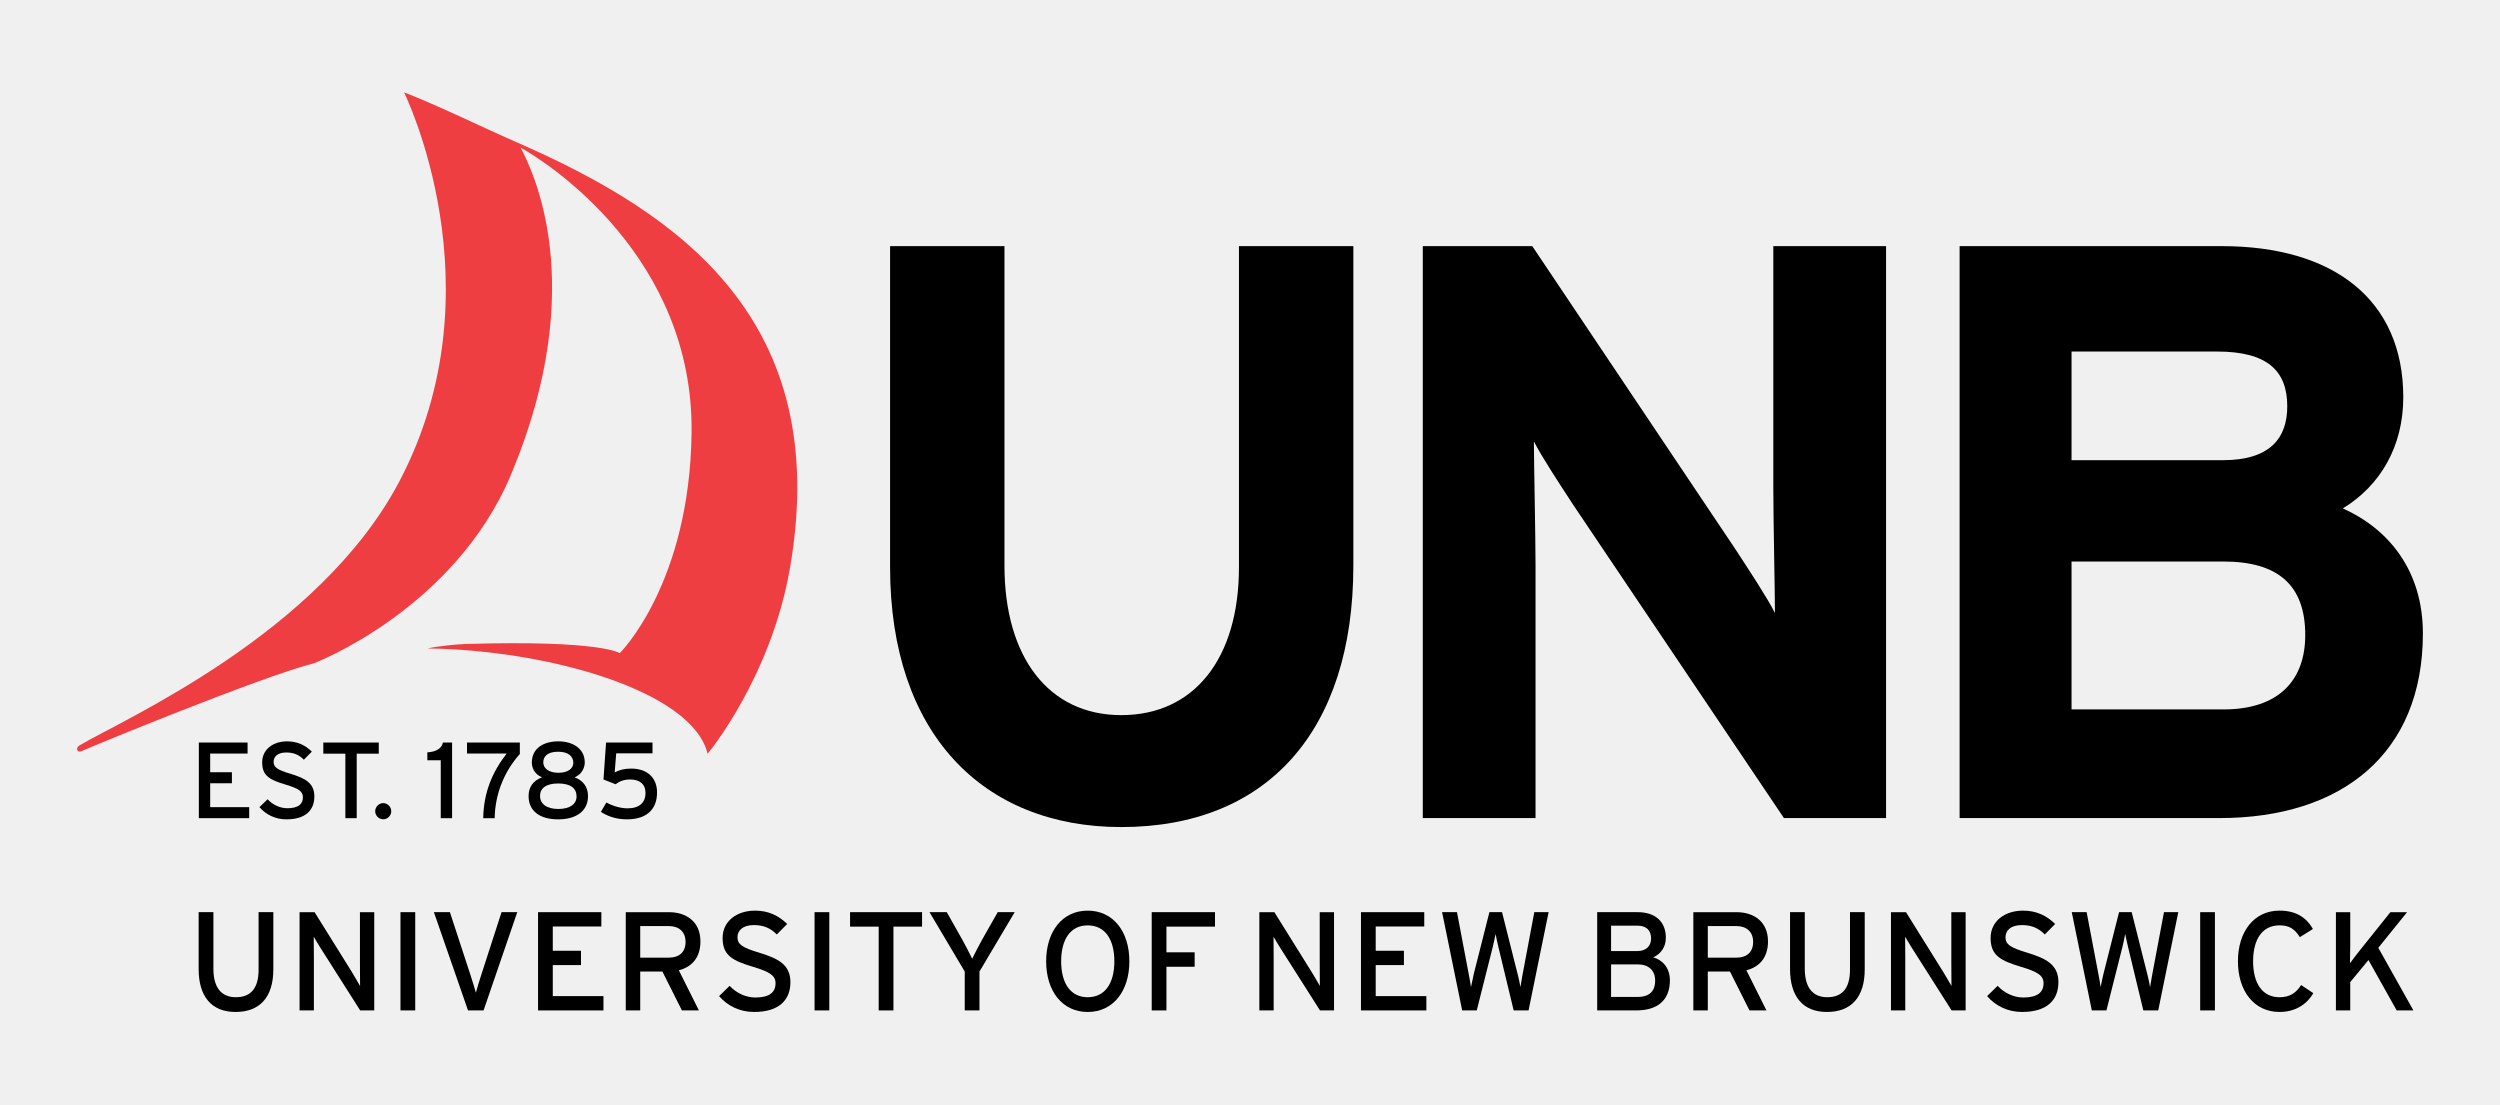
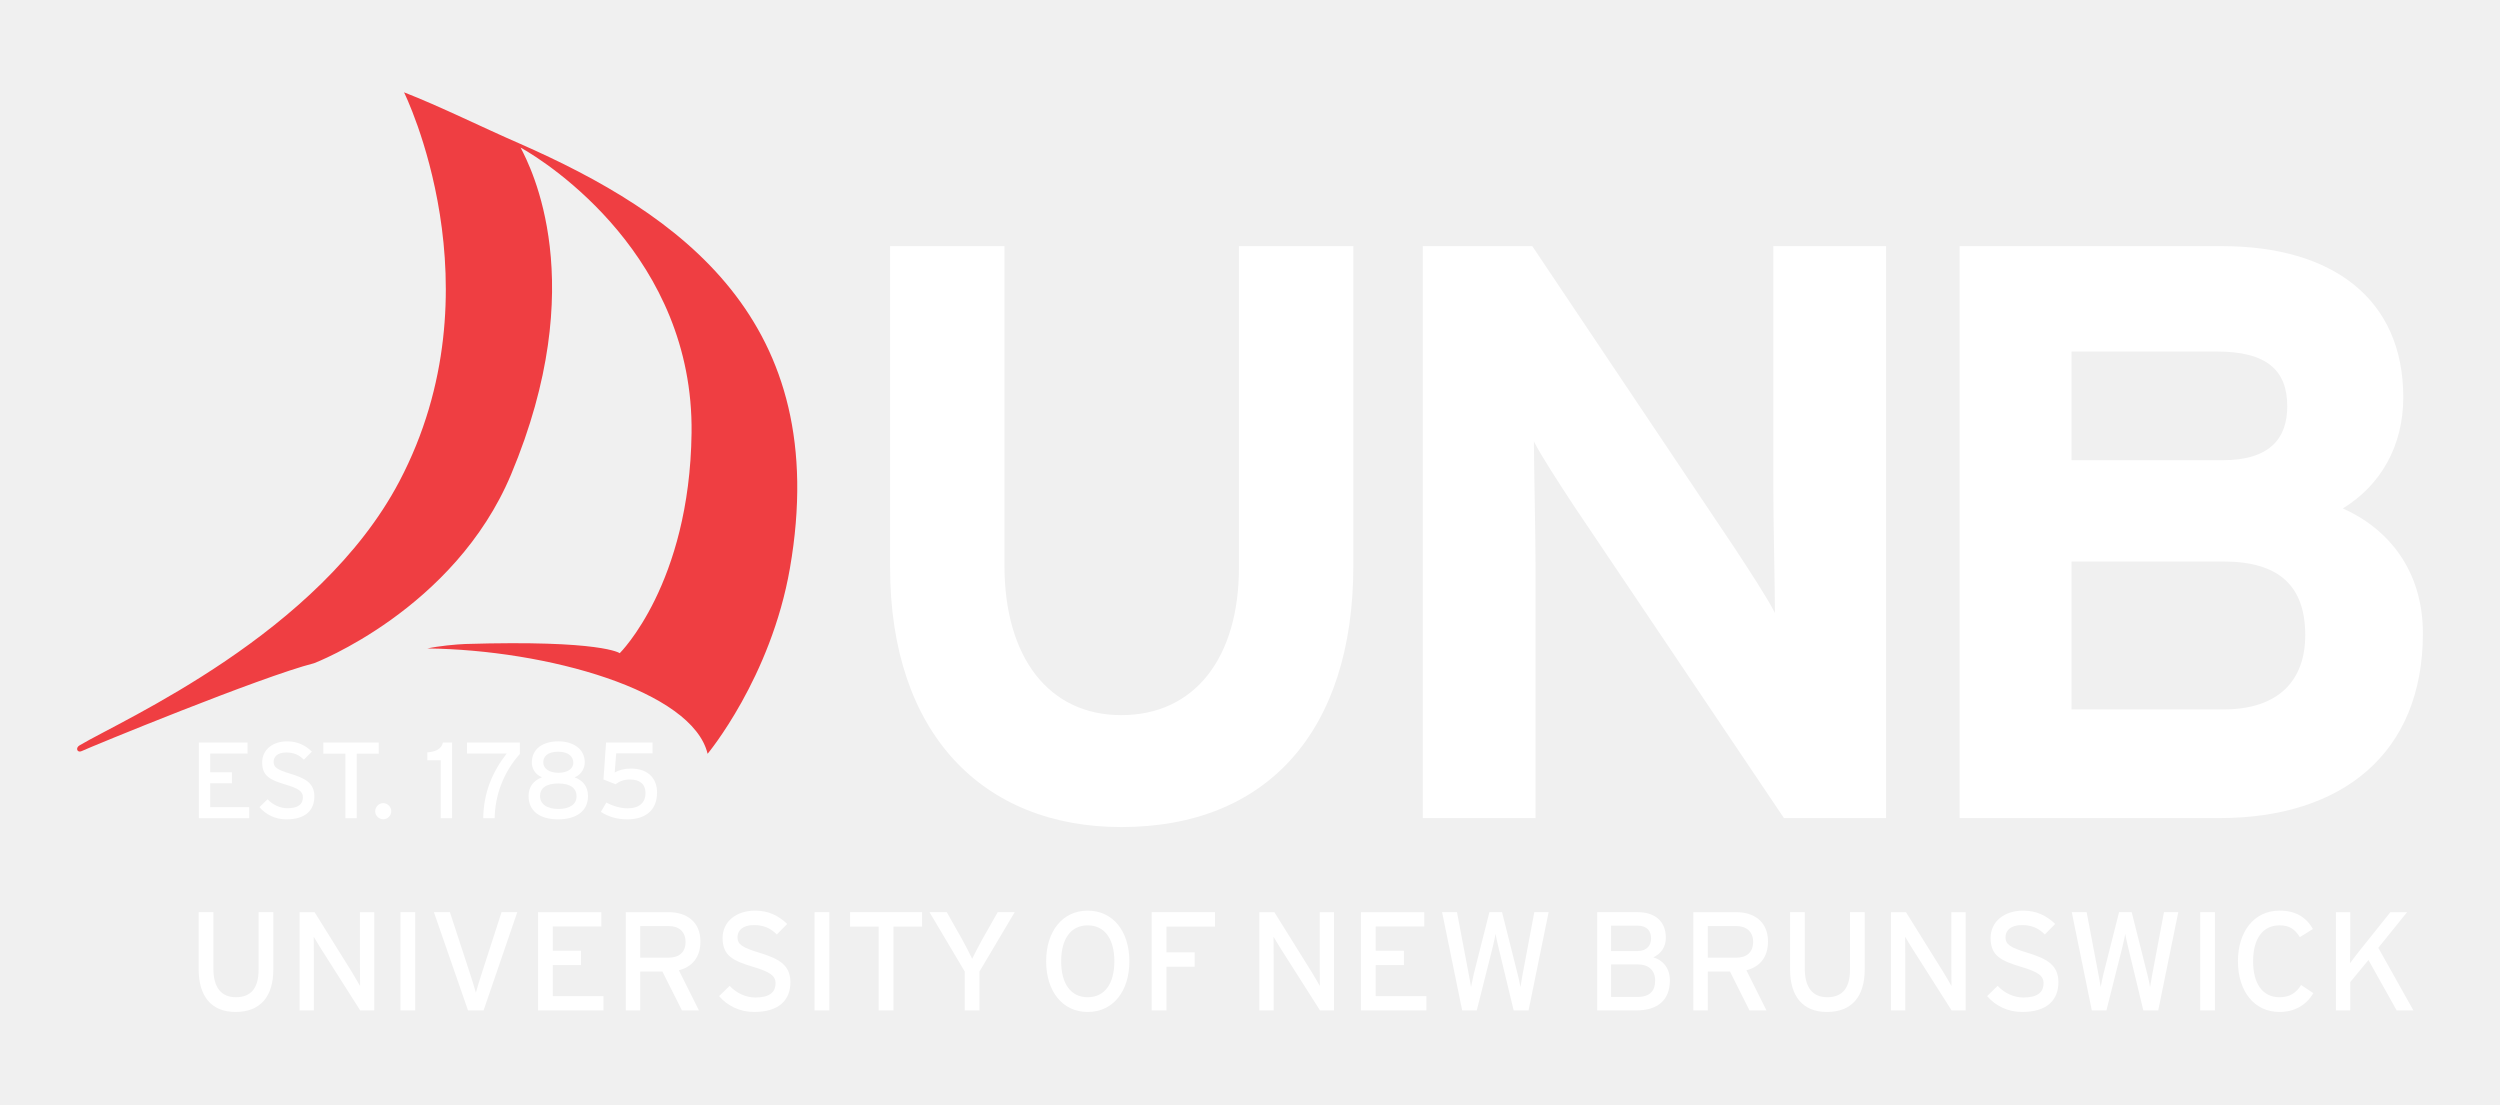
<svg xmlns="http://www.w3.org/2000/svg" xml:space="preserve" width="434.667" height="192" viewBox="0 0 434.667 192">
  <defs>
    <clipPath id="a" clipPathUnits="userSpaceOnUse">
      <path d="M0 144h326V0H0Z" />
    </clipPath>
  </defs>
  <g clip-path="url(#a)" transform="matrix(1.33333 0 0 -1.33333 0 192)">
-     <path d="M0 0h-19.819v19.286H0c7.245 0 10.656-3.197 10.656-9.592C10.656 3.837 7.245 0 0 0m-19.819 46.668H-.854c6.501 0 9.165-2.452 9.165-7.139 0-4.154-2.238-7.032-8.418-7.032h-19.712Zm35.375-20.457c4.899 2.983 7.884 8.097 7.884 14.492 0 12.786-9.163 19.709-23.654 19.709h-34.201V-14.17H-.533c15.981 0 26.53 8.416 26.53 24.081 0 8.203-4.476 13.636-10.441 16.3" style="fill:#000;fill-opacity:1;fill-rule:nonzero;stroke:none" transform="translate(289.949 51.492)" />
-     <path d="M0 0v74.584h-14.703V43.045c0-4.154.212-13.531.212-16.302-.957 1.918-3.407 5.649-5.221 8.418l-26.423 39.423h-14.277V0h14.703v32.815c0 4.157-.214 13.535-.214 16.303.961-1.916 3.411-5.646 5.223-8.415L-13.317 0Z" style="fill:#000;fill-opacity:1;fill-rule:nonzero;stroke:none" transform="translate(245.944 37.321)" />
-     <path d="M0 0v41.659h-14.917V-.214c0-11.932-5.859-19.284-15.344-19.284-9.48 0-15.234 7.563-15.234 19.498v41.659H-60.41V-.214c0-21.734 12.144-33.88 30.149-33.88C-11.294-34.094 0-21.629 0 0" style="fill:#000;fill-opacity:1;fill-rule:nonzero;stroke:none" transform="translate(176.477 70.245)" />
-     <path d="m0 0-4.576 8.165 3.751 4.647h-2.176l-3.79-4.74c-.422-.531-1.263-1.593-1.481-1.922.016.404.036 1.794.036 2.27v4.392h-1.868V0h1.868v3.696l2.377 2.876L-2.179 0Z" style="fill:#000;fill-opacity:1;fill-rule:nonzero;stroke:none" transform="translate(314.708 12.241)" />
-     <path d="m0 0-1.591 1.062C-2.251.019-3.074-.531-4.41-.531c-2.236 0-3.441 1.812-3.441 4.686 0 2.875 1.205 4.687 3.441 4.687 1.317 0 1.994-.494 2.653-1.538l1.702 1.062c-.877 1.554-2.27 2.397-4.355 2.397-3.313 0-5.419-2.728-5.419-6.608 0-3.879 2.106-6.607 5.419-6.607 1.939 0 3.496.88 4.41 2.452" style="fill:#000;fill-opacity:1;fill-rule:nonzero;stroke:none" transform="translate(301.657 14.492)" />
-     <path d="M288.826 25.054h-1.921V12.242h1.921z" style="fill:#000;fill-opacity:1;fill-rule:nonzero;stroke:none" />
-     <path d="M0 0h-1.867l-1.556-8.272c-.055-.312-.164-1.025-.258-1.499A18.917 18.917 0 0 1-3.99-8.29L-6.076 0h-1.647l-2.049-8.108a34.247 34.247 0 0 1-.349-1.663c-.056.417-.22 1.298-.294 1.679L-11.95 0h-1.942l2.616-12.812h1.905l2.085 8.273c.112.437.312 1.39.367 1.702.055-.312.255-1.265.367-1.702l1.994-8.273h1.942z" style="fill:#000;fill-opacity:1;fill-rule:nonzero;stroke:none" transform="translate(284.05 25.054)" />
-     <path d="M0 0c0 2.288-1.575 3.092-4.1 3.86-2.215.661-2.8 1.099-2.8 1.999 0 .857.64 1.591 2.142 1.591 1.262 0 2.176-.404 2.983-1.226l1.353 1.372c-1.135 1.098-2.452 1.738-4.191 1.738-2.361 0-4.229-1.354-4.229-3.568 0-2.288 1.301-2.965 4.01-3.772 2.143-.64 2.893-1.133 2.893-2.121 0-1.245-.862-1.869-2.655-1.869-1.208 0-2.47.585-3.332 1.522l-1.372-1.338c1.08-1.262 2.689-2.069 4.558-2.069C-1.465-3.881 0-2.306 0 0" style="fill:#000;fill-opacity:1;fill-rule:nonzero;stroke:none" transform="translate(268.418 15.92)" />
-     <path d="M0 0v12.812h-1.866V6.208c0-.716.018-2.546.018-3.022-.183.33-.734 1.28-1.062 1.812l-4.87 7.814h-1.958V0h1.867v6.643c0 .715-.019 2.49-.019 2.967.203-.331.641-1.099.953-1.575L-1.83 0Z" style="fill:#000;fill-opacity:1;fill-rule:nonzero;stroke:none" transform="translate(256.32 12.241)" />
-     <path d="M0 0v7.468h-1.921V-.037c0-2.344-.953-3.587-2.967-3.587-1.921 0-2.928 1.299-2.928 3.715v7.377h-1.921V.037c0-3.533 1.647-5.584 4.815-5.584C-1.739-5.547 0-3.587 0 0" style="fill:#000;fill-opacity:1;fill-rule:nonzero;stroke:none" transform="translate(243.16 17.586)" />
-     <path d="M0 0v4.118h3.735c1.299 0 2.177-.732 2.177-2.067C5.912.658 5.016 0 3.735 0Zm7.851 2.103c0 2.637-1.885 3.826-4.116 3.826h-5.62V-6.882H0v5.07h2.892l2.545-5.07H7.65L5.034-1.648C6.773-1.21 7.851.055 7.851 2.103" style="fill:#000;fill-opacity:1;fill-rule:nonzero;stroke:none" transform="translate(222.697 19.123)" />
-     <path d="M0 0h-3.423v4.245H.055c1.447 0 2.269-.804 2.269-2.121C2.324.861 1.702 0 0 0m-3.423 9.297H.018c1.281 0 1.775-.731 1.775-1.684 0-.841-.512-1.627-1.775-1.627h-3.441zm5.51-4.135c.933.458 1.63 1.262 1.63 2.561 0 2.162-1.447 3.334-3.68 3.334h-5.271V-1.757h5.088c2.801 0 4.392 1.338 4.392 3.935 0 1.776-1.151 2.71-2.159 2.984" style="fill:#000;fill-opacity:1;fill-rule:nonzero;stroke:none" transform="translate(213.509 13.998)" />
-     <path d="M0 0h-1.866l-1.557-8.272c-.055-.312-.164-1.025-.255-1.499a19.361 19.361 0 0 1-.31 1.481L-6.075 0h-1.648l-2.049-8.108a38.241 38.241 0 0 1-.349-1.663c-.056.417-.22 1.298-.294 1.679L-11.95 0h-1.942l2.619-12.812h1.902l2.085 8.273c.112.437.313 1.39.369 1.702.053-.312.256-1.265.365-1.702l1.994-8.273h1.942z" style="fill:#000;fill-opacity:1;fill-rule:nonzero;stroke:none" transform="translate(201.941 25.054)" />
-     <path d="M0 0v1.866h-6.609v4.045h3.681V7.78h-3.681v3.165h6.333v1.867H-8.53V0Z" style="fill:#000;fill-opacity:1;fill-rule:nonzero;stroke:none" transform="translate(186 12.241)" />
-     <path d="M0 0v12.812h-1.867V6.208c0-.716.019-2.546.019-3.022-.183.33-.734 1.28-1.062 1.812l-4.87 7.814h-1.958V0h1.866v6.643c0 .715-.015 2.49-.015 2.967.2-.331.638-1.099.95-1.575L-1.83 0Z" style="fill:#000;fill-opacity:1;fill-rule:nonzero;stroke:none" transform="translate(173.958 12.241)" />
-     <path d="M0 0v1.887h-8.254v-12.814h1.923v5.693h3.678v1.884h-3.678V0Z" style="fill:#000;fill-opacity:1;fill-rule:nonzero;stroke:none" transform="translate(158.436 23.168)" />
-     <path d="M0 0c-2.233 0-3.459 1.812-3.459 4.686 0 2.873 1.226 4.685 3.459 4.685 2.251 0 3.478-1.812 3.478-4.685C3.478 1.812 2.251 0 0 0m0 11.292c-3.313 0-5.417-2.728-5.417-6.606C-5.417.805-3.313-1.923 0-1.923c3.332 0 5.435 2.728 5.435 6.609 0 3.878-2.103 6.606-5.435 6.606" style="fill:#000;fill-opacity:1;fill-rule:nonzero;stroke:none" transform="translate(141.835 13.961)" />
-     <path d="M0 0h-2.215l-2.012-3.55a54.803 54.803 0 0 1-1.317-2.525 54.51 54.51 0 0 1-1.32 2.543L-8.858 0h-2.251l4.594-7.743v-5.069h1.921v5.069z" style="fill:#000;fill-opacity:1;fill-rule:nonzero;stroke:none" transform="translate(132.317 25.054)" />
-     <path d="M0 0v1.887h-9.389V0h3.733v-10.927h1.923V0z" style="fill:#000;fill-opacity:1;fill-rule:nonzero;stroke:none" transform="translate(120.238 23.168)" />
-     <path d="M108.141 25.054h-1.921V12.242h1.921z" style="fill:#000;fill-opacity:1;fill-rule:nonzero;stroke:none" />
-     <path d="M0 0c0 2.288-1.575 3.092-4.102 3.86C-6.315 4.521-6.9 4.959-6.9 5.859c0 .857.64 1.591 2.142 1.591 1.262 0 2.176-.404 2.983-1.226l1.354 1.372c-1.136 1.098-2.453 1.738-4.191 1.738-2.361 0-4.23-1.354-4.23-3.568 0-2.288 1.301-2.965 4.011-3.772 2.14-.64 2.892-1.133 2.892-2.121 0-1.245-.864-1.869-2.655-1.869-1.208 0-2.47.585-3.332 1.522L-9.3-1.812c1.08-1.262 2.691-2.069 4.56-2.069C-1.465-3.881 0-2.306 0 0" style="fill:#000;fill-opacity:1;fill-rule:nonzero;stroke:none" transform="translate(103.07 15.92)" />
-     <path d="M0 0v4.118h3.732c1.302 0 2.179-.732 2.179-2.067C5.911.658 5.016 0 3.732 0Zm7.851 2.103c0 2.637-1.885 3.826-4.119 3.826h-5.617V-6.882H0v5.07h2.892l2.545-5.07H7.65L5.034-1.648C6.772-1.21 7.851.055 7.851 2.103" style="fill:#000;fill-opacity:1;fill-rule:nonzero;stroke:none" transform="translate(83.486 19.123)" />
-     <path d="M0 0v1.866h-6.608v4.045h3.678V7.78h-3.678v3.165h6.333v1.867H-8.53V0Z" style="fill:#000;fill-opacity:1;fill-rule:nonzero;stroke:none" transform="translate(78.691 12.241)" />
-     <path d="M0 0h-2.051l-2.635-8.145c-.236-.749-.604-1.904-.713-2.36-.109.456-.476 1.59-.715 2.342L-8.785 0h-2.088l4.449-12.812h2.03z" style="fill:#000;fill-opacity:1;fill-rule:nonzero;stroke:none" transform="translate(67.453 25.054)" />
-     <path d="M54.146 25.054h-1.923V12.242h1.923z" style="fill:#000;fill-opacity:1;fill-rule:nonzero;stroke:none" />
-     <path d="M0 0v12.812h-1.866V6.208c0-.716.018-2.546.018-3.022A61.25 61.25 0 0 1-2.91 4.998l-4.87 7.814h-1.958V0h1.867v6.643c0 .715-.019 2.49-.019 2.967.203-.331.641-1.099.953-1.575L-1.832 0Z" style="fill:#000;fill-opacity:1;fill-rule:nonzero;stroke:none" transform="translate(48.802 12.241)" />
-     <path d="M0 0v7.468h-1.923V-.037c0-2.344-.951-3.587-2.965-3.587-1.921 0-2.926 1.299-2.926 3.715v7.377h-1.923V.037c0-3.533 1.647-5.584 4.815-5.584C-1.739-5.547 0-3.587 0 0" style="fill:#000;fill-opacity:1;fill-rule:nonzero;stroke:none" transform="translate(35.642 17.586)" />
+     <path d="M0 0h-19.819v19.286H0c7.245 0 10.656-3.197 10.656-9.592C10.656 3.837 7.245 0 0 0m-19.819 46.668H-.854c6.501 0 9.165-2.452 9.165-7.139 0-4.154-2.238-7.032-8.418-7.032h-19.712Zm35.375-20.457c4.899 2.983 7.884 8.097 7.884 14.492 0 12.786-9.163 19.709-23.654 19.709h-34.201V-14.17H-.533c15.981 0 26.53 8.416 26.53 24.081 0 8.203-4.476 13.636-10.441 16.3" style="fill:#FFFFFF;fill-opacity:1;fill-rule:nonzero;stroke:none" transform="translate(289.949 51.492)" />
+     <path d="M0 0v74.584h-14.703V43.045c0-4.154.212-13.531.212-16.302-.957 1.918-3.407 5.649-5.221 8.418l-26.423 39.423h-14.277V0h14.703v32.815c0 4.157-.214 13.535-.214 16.303.961-1.916 3.411-5.646 5.223-8.415L-13.317 0Z" style="fill:#FFFFFF;fill-opacity:1;fill-rule:nonzero;stroke:none" transform="translate(245.944 37.321)" />
+     <path d="M0 0v41.659h-14.917V-.214c0-11.932-5.859-19.284-15.344-19.284-9.48 0-15.234 7.563-15.234 19.498v41.659H-60.41V-.214c0-21.734 12.144-33.88 30.149-33.88C-11.294-34.094 0-21.629 0 0" style="fill:#FFFFFF;fill-opacity:1;fill-rule:nonzero;stroke:none" transform="translate(176.477 70.245)" />
+     <path d="m0 0-4.576 8.165 3.751 4.647h-2.176l-3.79-4.74c-.422-.531-1.263-1.593-1.481-1.922.016.404.036 1.794.036 2.27v4.392h-1.868V0h1.868v3.696l2.377 2.876L-2.179 0Z" style="fill:#FFFFFF;fill-opacity:1;fill-rule:nonzero;stroke:none" transform="translate(314.708 12.241)" />
+     <path d="m0 0-1.591 1.062C-2.251.019-3.074-.531-4.41-.531c-2.236 0-3.441 1.812-3.441 4.686 0 2.875 1.205 4.687 3.441 4.687 1.317 0 1.994-.494 2.653-1.538l1.702 1.062c-.877 1.554-2.27 2.397-4.355 2.397-3.313 0-5.419-2.728-5.419-6.608 0-3.879 2.106-6.607 5.419-6.607 1.939 0 3.496.88 4.41 2.452" style="fill:#FFFFFF;fill-opacity:1;fill-rule:nonzero;stroke:none" transform="translate(301.657 14.492)" />
+     <path d="M288.826 25.054h-1.921V12.242h1.921z" style="fill:#FFFFFF;fill-opacity:1;fill-rule:nonzero;stroke:none" />
+     <path d="M0 0h-1.867l-1.556-8.272c-.055-.312-.164-1.025-.258-1.499A18.917 18.917 0 0 1-3.99-8.29L-6.076 0h-1.647l-2.049-8.108a34.247 34.247 0 0 1-.349-1.663c-.056.417-.22 1.298-.294 1.679L-11.95 0h-1.942l2.616-12.812h1.905l2.085 8.273c.112.437.312 1.39.367 1.702.055-.312.255-1.265.367-1.702l1.994-8.273h1.942z" style="fill:#FFFFFF;fill-opacity:1;fill-rule:nonzero;stroke:none" transform="translate(284.05 25.054)" />
+     <path d="M0 0c0 2.288-1.575 3.092-4.1 3.86-2.215.661-2.8 1.099-2.8 1.999 0 .857.64 1.591 2.142 1.591 1.262 0 2.176-.404 2.983-1.226l1.353 1.372c-1.135 1.098-2.452 1.738-4.191 1.738-2.361 0-4.229-1.354-4.229-3.568 0-2.288 1.301-2.965 4.01-3.772 2.143-.64 2.893-1.133 2.893-2.121 0-1.245-.862-1.869-2.655-1.869-1.208 0-2.47.585-3.332 1.522l-1.372-1.338c1.08-1.262 2.689-2.069 4.558-2.069C-1.465-3.881 0-2.306 0 0" style="fill:#FFFFFF;fill-opacity:1;fill-rule:nonzero;stroke:none" transform="translate(268.418 15.92)" />
+     <path d="M0 0v12.812h-1.866V6.208c0-.716.018-2.546.018-3.022-.183.33-.734 1.28-1.062 1.812l-4.87 7.814h-1.958V0h1.867v6.643c0 .715-.019 2.49-.019 2.967.203-.331.641-1.099.953-1.575L-1.83 0Z" style="fill:#FFFFFF;fill-opacity:1;fill-rule:nonzero;stroke:none" transform="translate(256.32 12.241)" />
+     <path d="M0 0v7.468h-1.921V-.037c0-2.344-.953-3.587-2.967-3.587-1.921 0-2.928 1.299-2.928 3.715v7.377h-1.921V.037c0-3.533 1.647-5.584 4.815-5.584C-1.739-5.547 0-3.587 0 0" style="fill:#FFFFFF;fill-opacity:1;fill-rule:nonzero;stroke:none" transform="translate(243.16 17.586)" />
+     <path d="M0 0v4.118h3.735c1.299 0 2.177-.732 2.177-2.067C5.912.658 5.016 0 3.735 0Zm7.851 2.103c0 2.637-1.885 3.826-4.116 3.826h-5.62V-6.882H0v5.07h2.892l2.545-5.07H7.65L5.034-1.648C6.773-1.21 7.851.055 7.851 2.103" style="fill:#FFFFFF;fill-opacity:1;fill-rule:nonzero;stroke:none" transform="translate(222.697 19.123)" />
+     <path d="M0 0h-3.423v4.245H.055c1.447 0 2.269-.804 2.269-2.121C2.324.861 1.702 0 0 0m-3.423 9.297H.018c1.281 0 1.775-.731 1.775-1.684 0-.841-.512-1.627-1.775-1.627h-3.441zm5.51-4.135c.933.458 1.63 1.262 1.63 2.561 0 2.162-1.447 3.334-3.68 3.334h-5.271V-1.757h5.088c2.801 0 4.392 1.338 4.392 3.935 0 1.776-1.151 2.71-2.159 2.984" style="fill:#FFFFFF;fill-opacity:1;fill-rule:nonzero;stroke:none" transform="translate(213.509 13.998)" />
+     <path d="M0 0h-1.866l-1.557-8.272c-.055-.312-.164-1.025-.255-1.499a19.361 19.361 0 0 1-.31 1.481L-6.075 0h-1.648l-2.049-8.108a38.241 38.241 0 0 1-.349-1.663c-.056.417-.22 1.298-.294 1.679L-11.95 0h-1.942l2.619-12.812h1.902l2.085 8.273c.112.437.313 1.39.369 1.702.053-.312.256-1.265.365-1.702l1.994-8.273h1.942z" style="fill:#FFFFFF;fill-opacity:1;fill-rule:nonzero;stroke:none" transform="translate(201.941 25.054)" />
+     <path d="M0 0v1.866h-6.609v4.045h3.681V7.78h-3.681v3.165h6.333v1.867H-8.53V0Z" style="fill:#FFFFFF;fill-opacity:1;fill-rule:nonzero;stroke:none" transform="translate(186 12.241)" />
+     <path d="M0 0v12.812h-1.867V6.208c0-.716.019-2.546.019-3.022-.183.33-.734 1.28-1.062 1.812l-4.87 7.814h-1.958V0h1.866v6.643c0 .715-.015 2.49-.015 2.967.2-.331.638-1.099.95-1.575L-1.83 0Z" style="fill:#FFFFFF;fill-opacity:1;fill-rule:nonzero;stroke:none" transform="translate(173.958 12.241)" />
+     <path d="M0 0v1.887h-8.254v-12.814h1.923v5.693h3.678v1.884h-3.678V0Z" style="fill:#FFFFFF;fill-opacity:1;fill-rule:nonzero;stroke:none" transform="translate(158.436 23.168)" />
+     <path d="M0 0c-2.233 0-3.459 1.812-3.459 4.686 0 2.873 1.226 4.685 3.459 4.685 2.251 0 3.478-1.812 3.478-4.685C3.478 1.812 2.251 0 0 0m0 11.292c-3.313 0-5.417-2.728-5.417-6.606C-5.417.805-3.313-1.923 0-1.923c3.332 0 5.435 2.728 5.435 6.609 0 3.878-2.103 6.606-5.435 6.606" style="fill:#FFFFFF;fill-opacity:1;fill-rule:nonzero;stroke:none" transform="translate(141.835 13.961)" />
+     <path d="M0 0h-2.215l-2.012-3.55a54.803 54.803 0 0 1-1.317-2.525 54.51 54.51 0 0 1-1.32 2.543L-8.858 0h-2.251l4.594-7.743v-5.069h1.921v5.069z" style="fill:#FFFFFF;fill-opacity:1;fill-rule:nonzero;stroke:none" transform="translate(132.317 25.054)" />
+     <path d="M0 0v1.887h-9.389V0h3.733v-10.927h1.923V0z" style="fill:#FFFFFF;fill-opacity:1;fill-rule:nonzero;stroke:none" transform="translate(120.238 23.168)" />
+     <path d="M108.141 25.054h-1.921V12.242h1.921z" style="fill:#FFFFFF;fill-opacity:1;fill-rule:nonzero;stroke:none" />
+     <path d="M0 0c0 2.288-1.575 3.092-4.102 3.86C-6.315 4.521-6.9 4.959-6.9 5.859c0 .857.64 1.591 2.142 1.591 1.262 0 2.176-.404 2.983-1.226l1.354 1.372c-1.136 1.098-2.453 1.738-4.191 1.738-2.361 0-4.23-1.354-4.23-3.568 0-2.288 1.301-2.965 4.011-3.772 2.14-.64 2.892-1.133 2.892-2.121 0-1.245-.864-1.869-2.655-1.869-1.208 0-2.47.585-3.332 1.522L-9.3-1.812c1.08-1.262 2.691-2.069 4.56-2.069C-1.465-3.881 0-2.306 0 0" style="fill:#FFFFFF;fill-opacity:1;fill-rule:nonzero;stroke:none" transform="translate(103.07 15.92)" />
+     <path d="M0 0v4.118h3.732c1.302 0 2.179-.732 2.179-2.067C5.911.658 5.016 0 3.732 0Zm7.851 2.103c0 2.637-1.885 3.826-4.119 3.826h-5.617V-6.882H0v5.07h2.892l2.545-5.07H7.65L5.034-1.648C6.772-1.21 7.851.055 7.851 2.103" style="fill:#FFFFFF;fill-opacity:1;fill-rule:nonzero;stroke:none" transform="translate(83.486 19.123)" />
+     <path d="M0 0v1.866h-6.608v4.045h3.678V7.78h-3.678v3.165h6.333v1.867H-8.53V0Z" style="fill:#FFFFFF;fill-opacity:1;fill-rule:nonzero;stroke:none" transform="translate(78.691 12.241)" />
+     <path d="M0 0h-2.051l-2.635-8.145c-.236-.749-.604-1.904-.713-2.36-.109.456-.476 1.59-.715 2.342L-8.785 0h-2.088l4.449-12.812h2.03z" style="fill:#FFFFFF;fill-opacity:1;fill-rule:nonzero;stroke:none" transform="translate(67.453 25.054)" />
+     <path d="M54.146 25.054h-1.923V12.242h1.923z" style="fill:#FFFFFF;fill-opacity:1;fill-rule:nonzero;stroke:none" />
+     <path d="M0 0v12.812h-1.866V6.208c0-.716.018-2.546.018-3.022A61.25 61.25 0 0 1-2.91 4.998l-4.87 7.814h-1.958V0h1.867v6.643c0 .715-.019 2.49-.019 2.967.203-.331.641-1.099.953-1.575L-1.832 0Z" style="fill:#FFFFFF;fill-opacity:1;fill-rule:nonzero;stroke:none" transform="translate(48.802 12.241)" />
+     <path d="M0 0v7.468h-1.923V-.037c0-2.344-.951-3.587-2.965-3.587-1.921 0-2.926 1.299-2.926 3.715v7.377h-1.923V.037c0-3.533 1.647-5.584 4.815-5.584C-1.739-5.547 0-3.587 0 0" style="fill:#FFFFFF;fill-opacity:1;fill-rule:nonzero;stroke:none" transform="translate(35.642 17.586)" />
    <path d="M0 0c1.331-2.573 9.229-17.657-1.24-42.63-7.399-17.639-25.685-24.61-25.685-24.61-6.902-1.754-29.235-10.949-30.32-11.465-.547-.255-.859.399-.259.755 5.603 3.336 31.229 14.527 41.7 34.426 13.263 25.213.606 50.728.606 50.728C-10.528 5.392-4.945 2.614-.15.531c20.928-9.199 40.868-23.078 35.276-55.364-2.481-14.321-10.738-24.218-10.738-24.218-1.969 8.238-20.963 13.557-36.55 13.735 1.46.316 3.792.542 4.961.581 17.832.542 20.131-1.199 20.131-1.199s9.12 9.006 9.366 28.723C22.583-14.343 3.742-2.078 0 0" style="fill:#ef3e42;fill-opacity:1;fill-rule:nonzero;stroke:none" transform="translate(67.884 124.758)" />
-     <path d="M0 0c0 1.792-1.142 3.115-3.396 3.115-.886 0-1.579-.198-2.128-.508l.198 2.493h4.734v1.411h-6.057l-.338-4.82 1.577-.62c.508.381 1.071.62 1.901.62 1.226 0 2.003-.592 2.003-1.759 0-1.256-.805-2.003-2.341-2.003-.886 0-1.93.296-2.761.761l-.718-1.224c1.057-.677 2.183-.973 3.436-.973C-1.606-3.507 0-2.409 0 0" style="fill:#000;fill-opacity:1;fill-rule:nonzero;stroke:none" transform="translate(85.68 40.664)" />
-     <path d="M0 0c-1.522 0-2.381.661-2.381 1.705 0 1 .788 1.62 2.367 1.62 1.648 0 2.395-.65 2.395-1.691C2.381.677 1.577 0 0 0m-.014 7.465c1.436 0 1.972-.704 1.972-1.449 0-.72-.677-1.297-1.944-1.297-1.226 0-1.974.563-1.974 1.352 0 .747.508 1.394 1.946 1.394m2.14-3.338c1.014.408 1.324 1.351 1.324 1.93 0 1.903-1.675 2.762-3.436 2.762-1.931 0-3.467-.889-3.467-2.789 0-.593.31-1.482 1.325-1.903-1.142-.422-1.748-1.27-1.748-2.45 0-1.944 1.467-3.031 3.849-3.031 2.379 0 3.901 1.087 3.901 3.031 0 1.267-.69 2.055-1.748 2.45" style="fill:#000;fill-opacity:1;fill-rule:nonzero;stroke:none" transform="translate(72.803 38.51)" />
-     <path d="M0 0v1.495h-6.889V.057h5.17c-1.845-2.382-3.001-5.03-3.055-8.425h1.492A12.833 12.833 0 0 0 0 0" style="fill:#000;fill-opacity:1;fill-rule:nonzero;stroke:none" transform="translate(67.787 45.679)" />
-     <path d="M0 0v9.863h-1.196C-1.378 8.99-2.21 8.65-3.227 8.58V7.552h1.748V0z" style="fill:#000;fill-opacity:1;fill-rule:nonzero;stroke:none" transform="translate(58.953 37.311)" />
-     <path d="M0 0c0 .567-.479 1.06-1.048 1.06-.57 0-1.046-.493-1.046-1.06 0-.572.476-1.048 1.046-1.048C-.479-1.048 0-.572 0 0" style="fill:#000;fill-opacity:1;fill-rule:nonzero;stroke:none" transform="translate(51.02 38.214)" />
-     <path d="M0 0v1.452h-7.229V0h2.876v-8.411h1.479V0Z" style="fill:#000;fill-opacity:1;fill-rule:nonzero;stroke:none" transform="translate(49.39 45.721)" />
-     <path d="M0 0c0 1.761-1.212 2.381-3.156 2.971-1.705.508-2.156.848-2.156 1.536 0 .663.492 1.226 1.647 1.226.974 0 1.678-.31 2.297-.943l1.044 1.057c-.875.843-1.887 1.338-3.227 1.338-1.818 0-3.254-1.041-3.254-2.748 0-1.76 1-2.281 3.086-2.901 1.647-.495 2.226-.873 2.226-1.637 0-.954-.663-1.435-2.044-1.435-.93 0-1.9.451-2.564 1.169l-1.057-1.028c.832-.973 2.072-1.593 3.509-1.593C-1.128-2.988 0-1.775 0 0" style="fill:#000;fill-opacity:1;fill-rule:nonzero;stroke:none" transform="translate(40.992 40.143)" />
-     <path d="M0 0v1.436h-5.086v3.115h2.833v1.438h-2.833v2.436h4.874v1.438h-6.353V0Z" style="fill:#000;fill-opacity:1;fill-rule:nonzero;stroke:none" transform="translate(32.494 37.311)" />
+     <path d="M0 0c0 1.792-1.142 3.115-3.396 3.115-.886 0-1.579-.198-2.128-.508l.198 2.493h4.734v1.411h-6.057l-.338-4.82 1.577-.62c.508.381 1.071.62 1.901.62 1.226 0 2.003-.592 2.003-1.759 0-1.256-.805-2.003-2.341-2.003-.886 0-1.93.296-2.761.761l-.718-1.224c1.057-.677 2.183-.973 3.436-.973C-1.606-3.507 0-2.409 0 0" style="fill:#FFFFFF;fill-opacity:1;fill-rule:nonzero;stroke:none" transform="translate(85.68 40.664)" />
+     <path d="M0 0c-1.522 0-2.381.661-2.381 1.705 0 1 .788 1.62 2.367 1.62 1.648 0 2.395-.65 2.395-1.691C2.381.677 1.577 0 0 0m-.014 7.465c1.436 0 1.972-.704 1.972-1.449 0-.72-.677-1.297-1.944-1.297-1.226 0-1.974.563-1.974 1.352 0 .747.508 1.394 1.946 1.394m2.14-3.338c1.014.408 1.324 1.351 1.324 1.93 0 1.903-1.675 2.762-3.436 2.762-1.931 0-3.467-.889-3.467-2.789 0-.593.31-1.482 1.325-1.903-1.142-.422-1.748-1.27-1.748-2.45 0-1.944 1.467-3.031 3.849-3.031 2.379 0 3.901 1.087 3.901 3.031 0 1.267-.69 2.055-1.748 2.45" style="fill:#FFFFFF;fill-opacity:1;fill-rule:nonzero;stroke:none" transform="translate(72.803 38.51)" />
+     <path d="M0 0v1.495h-6.889V.057h5.17c-1.845-2.382-3.001-5.03-3.055-8.425h1.492A12.833 12.833 0 0 0 0 0" style="fill:#FFFFFF;fill-opacity:1;fill-rule:nonzero;stroke:none" transform="translate(67.787 45.679)" />
+     <path d="M0 0v9.863h-1.196C-1.378 8.99-2.21 8.65-3.227 8.58V7.552h1.748V0z" style="fill:#FFFFFF;fill-opacity:1;fill-rule:nonzero;stroke:none" transform="translate(58.953 37.311)" />
+     <path d="M0 0c0 .567-.479 1.06-1.048 1.06-.57 0-1.046-.493-1.046-1.06 0-.572.476-1.048 1.046-1.048C-.479-1.048 0-.572 0 0" style="fill:#FFFFFF;fill-opacity:1;fill-rule:nonzero;stroke:none" transform="translate(51.02 38.214)" />
+     <path d="M0 0v1.452h-7.229V0h2.876v-8.411h1.479V0Z" style="fill:#FFFFFF;fill-opacity:1;fill-rule:nonzero;stroke:none" transform="translate(49.39 45.721)" />
+     <path d="M0 0c0 1.761-1.212 2.381-3.156 2.971-1.705.508-2.156.848-2.156 1.536 0 .663.492 1.226 1.647 1.226.974 0 1.678-.31 2.297-.943l1.044 1.057c-.875.843-1.887 1.338-3.227 1.338-1.818 0-3.254-1.041-3.254-2.748 0-1.76 1-2.281 3.086-2.901 1.647-.495 2.226-.873 2.226-1.637 0-.954-.663-1.435-2.044-1.435-.93 0-1.9.451-2.564 1.169l-1.057-1.028c.832-.973 2.072-1.593 3.509-1.593C-1.128-2.988 0-1.775 0 0" style="fill:#FFFFFF;fill-opacity:1;fill-rule:nonzero;stroke:none" transform="translate(40.992 40.143)" />
+     <path d="M0 0v1.436h-5.086v3.115h2.833v1.438h-2.833v2.436h4.874v1.438h-6.353V0Z" style="fill:#FFFFFF;fill-opacity:1;fill-rule:nonzero;stroke:none" transform="translate(32.494 37.311)" />
  </g>
</svg>
